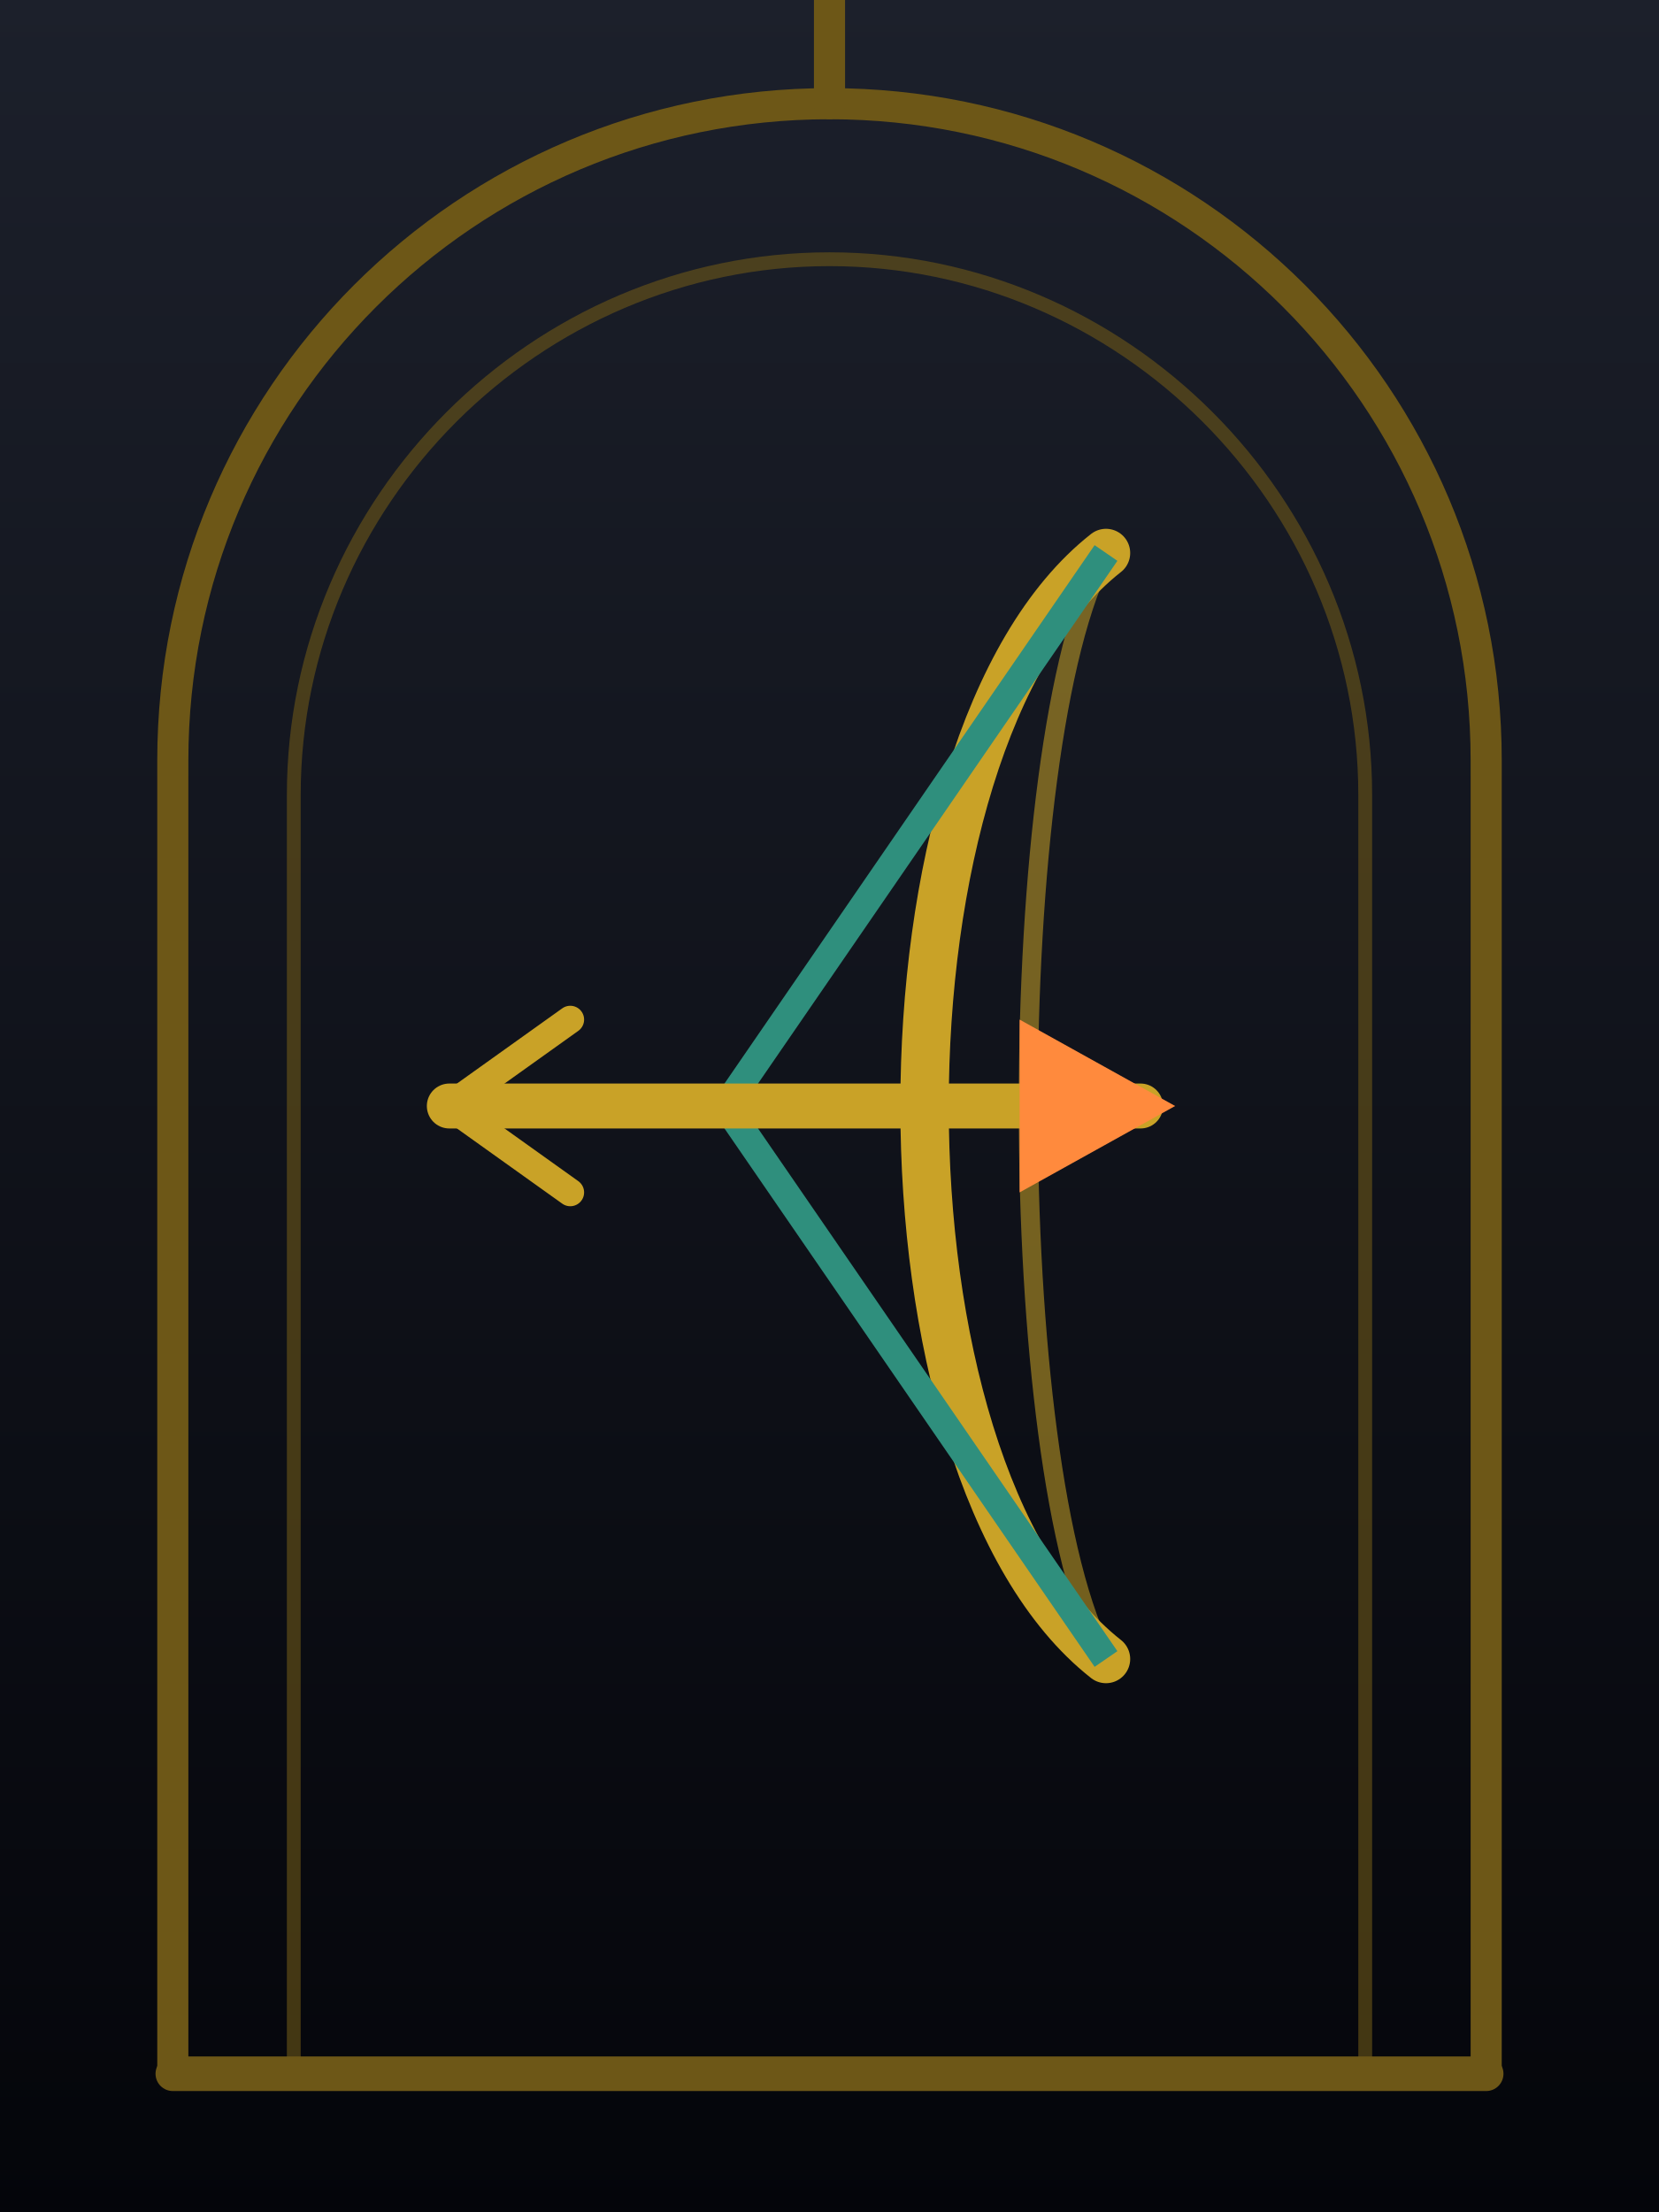
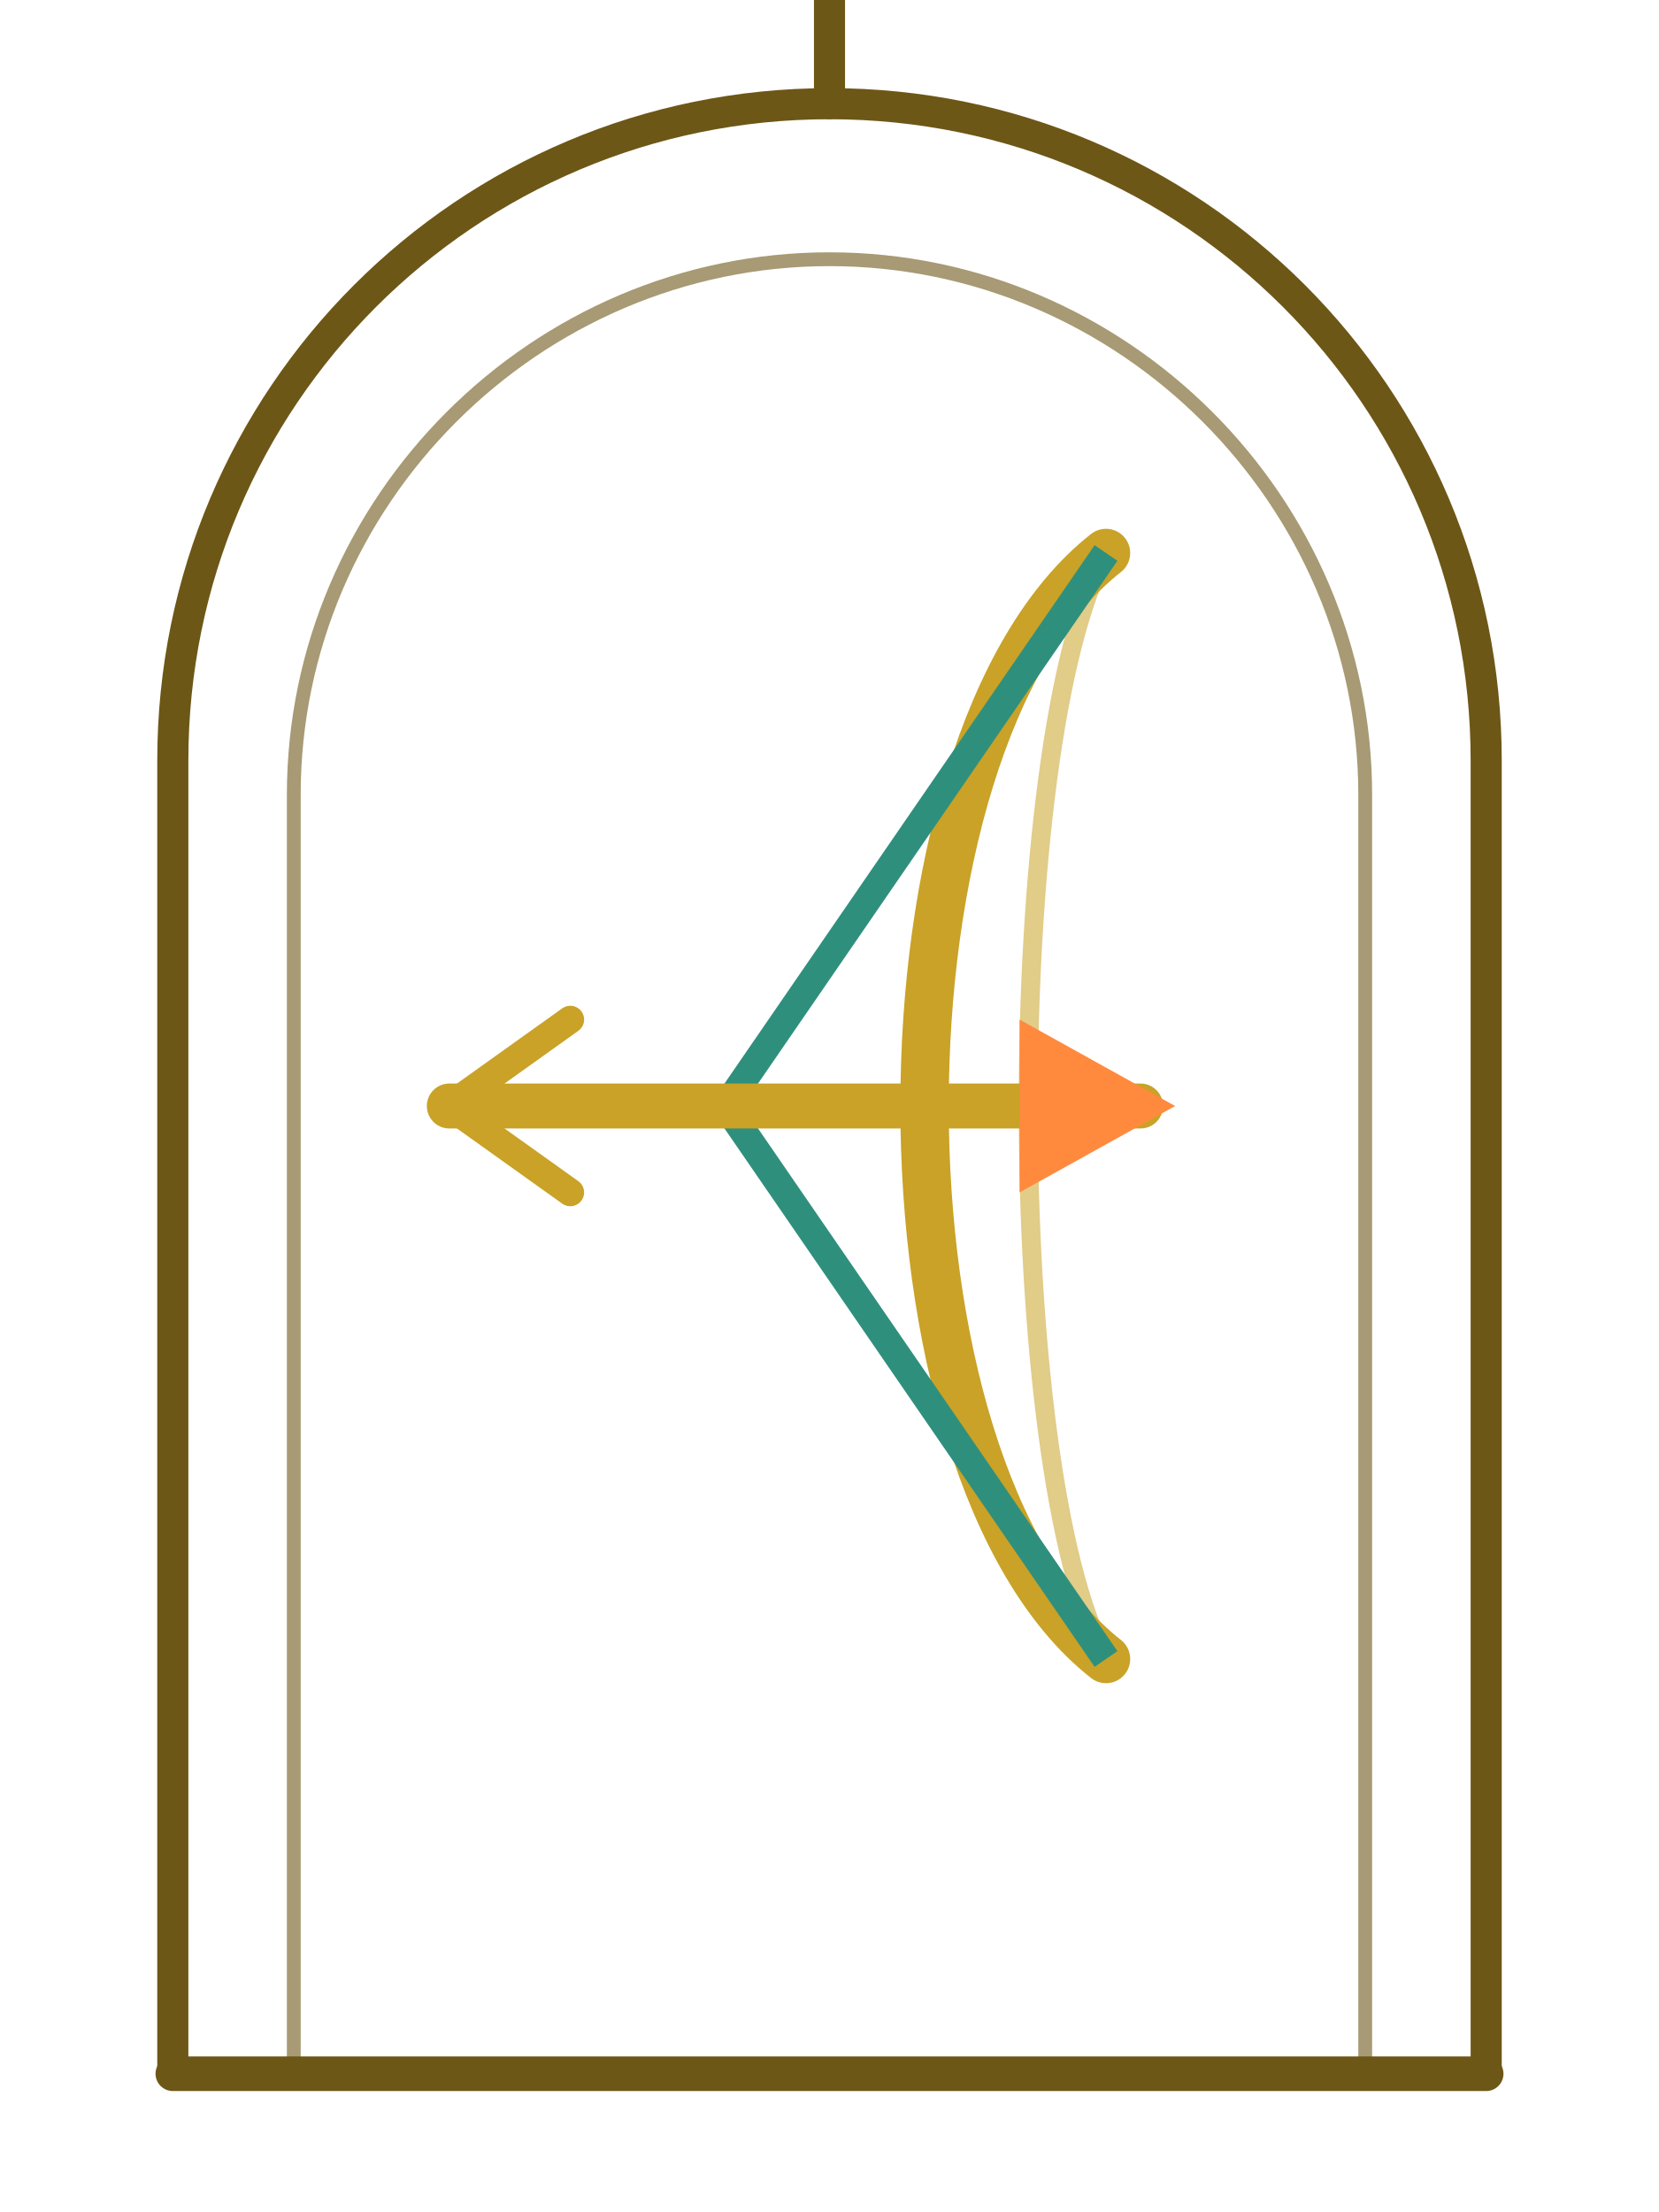
<svg xmlns="http://www.w3.org/2000/svg" viewBox="0 0 96 128" fill="none" role="img">
  <defs>
    <linearGradient id="ground" x1="0" y1="0" x2="0" y2="1">
      <stop offset="0" stop-color="#1c202b" />
      <stop offset="1" stop-color="#04050a" />
    </linearGradient>
  </defs>
-   <rect width="96" height="128" fill="url(#ground)" />
  <path d="M10 120V44c0-21 17-38 38-38s38 17 38 38v76" stroke="#6d5717" stroke-width="1.8" />
  <path d="M17 120V46c0-17 14-31 31-31s31 14 31 31v74" stroke="#6d5717" stroke-width="0.8" opacity="0.6" />
  <path d="M48 6V0" stroke="#6d5717" stroke-width="1.8" stroke-linecap="round" />
  <path d="M10 120h76" stroke="#6d5717" stroke-width="2" stroke-linecap="round" />
  <path d="M64 32c-14 11-14 53 0 64" stroke="#c9a227" stroke-width="2.8" stroke-linecap="round" />
  <path d="M64 32c-6 11-6 53 0 64" stroke="#c9a227" stroke-width="1.1" opacity="0.55" />
  <path d="M64 32 42 64l22 32" stroke="#2f8f7d" stroke-width="1.6" />
  <path d="M26 64h40" stroke="#c9a227" stroke-width="2.6" stroke-linecap="round" />
  <path d="M68 64l-9-5v10l9-5Z" fill="#ff8a3d" />
  <path d="M26 64l7-5M26 64l7 5" stroke="#c9a227" stroke-width="1.6" stroke-linecap="round" />
</svg>
